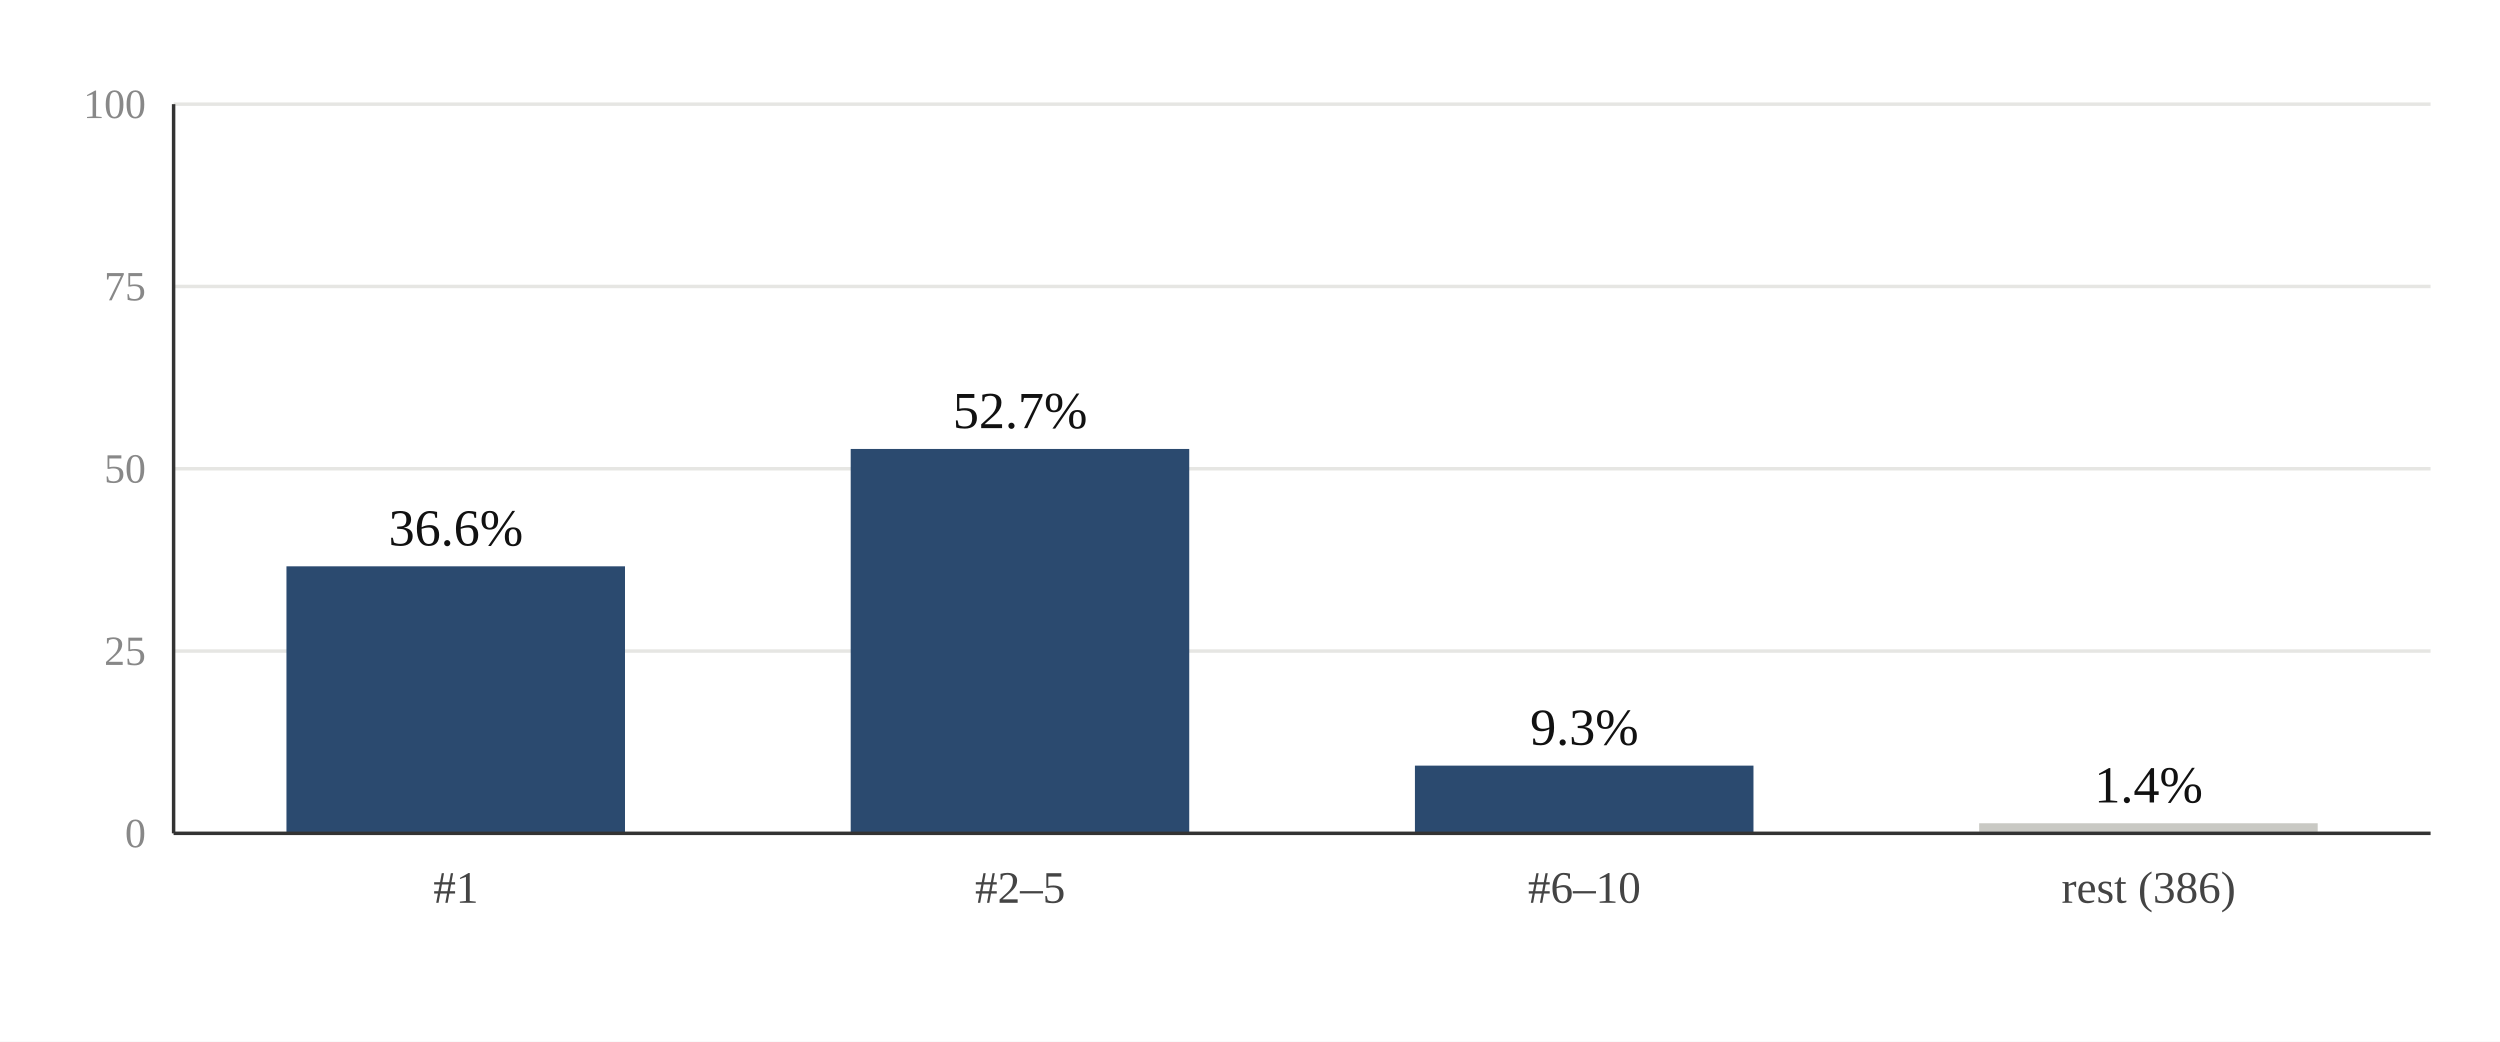
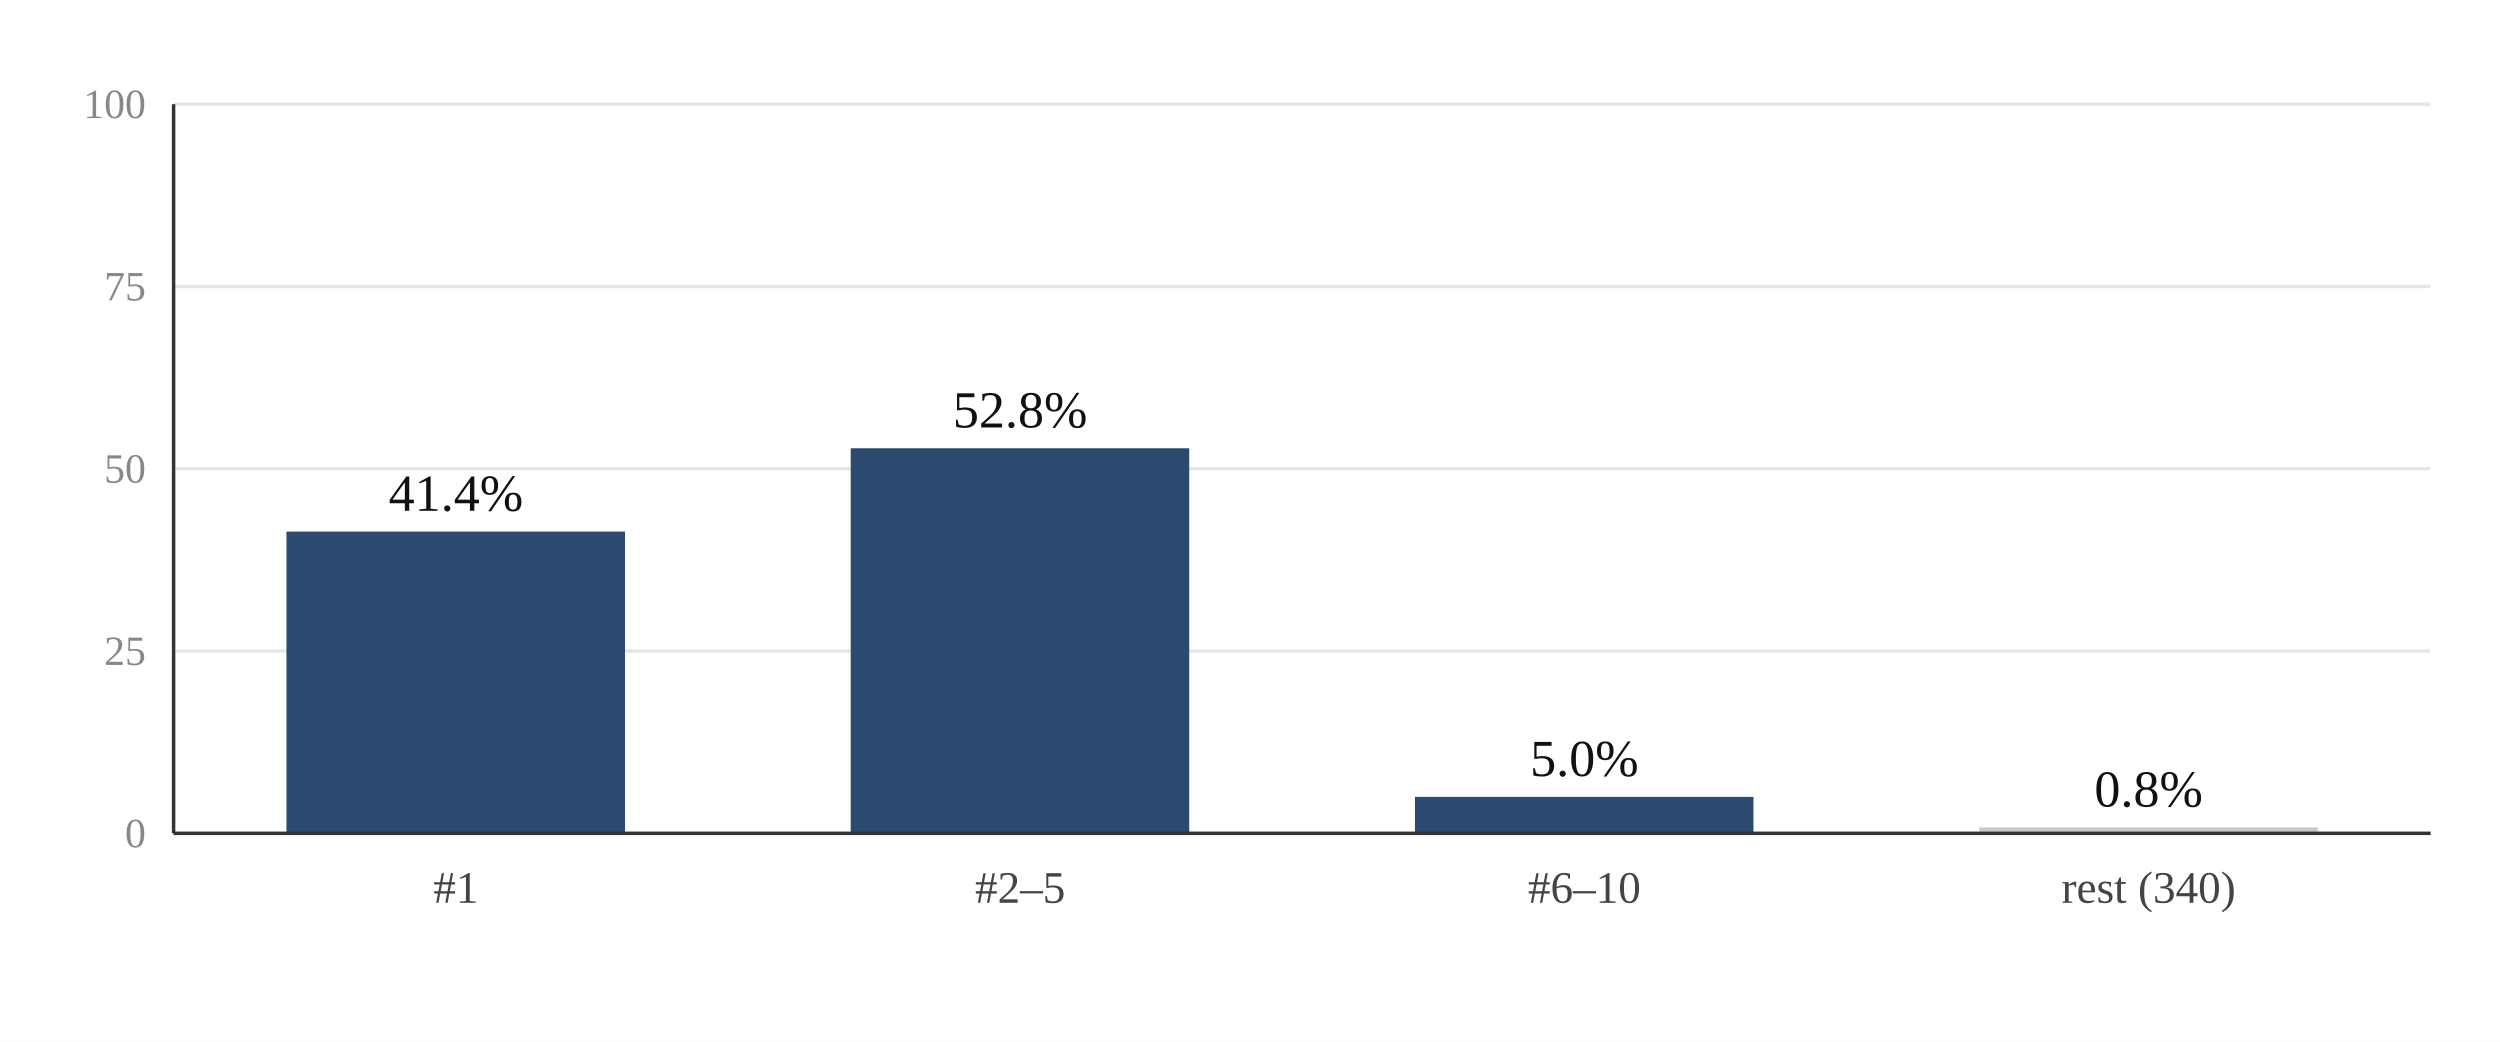
<svg xmlns="http://www.w3.org/2000/svg" viewBox="0 0 720 300" width="720" height="300" font-family="Georgia,'Times New Roman',serif">
  <rect width="720" height="300" fill="#ffffff" />
  <line x1="50" y1="240.0" x2="700" y2="240.0" stroke="#e6e6e3" />
  <text x="42" y="244.0" text-anchor="end" font-size="12" fill="#888">0</text>
  <line x1="50" y1="187.5" x2="700" y2="187.5" stroke="#e6e6e3" />
  <text x="42" y="191.5" text-anchor="end" font-size="12" fill="#888">25</text>
  <line x1="50" y1="135.0" x2="700" y2="135.0" stroke="#e6e6e3" />
  <text x="42" y="139.0" text-anchor="end" font-size="12" fill="#888">50</text>
  <line x1="50" y1="82.5" x2="700" y2="82.5" stroke="#e6e6e3" />
  <text x="42" y="86.5" text-anchor="end" font-size="12" fill="#888">75</text>
  <line x1="50" y1="30.0" x2="700" y2="30.0" stroke="#e6e6e3" />
  <text x="42" y="34.0" text-anchor="end" font-size="12" fill="#888">100</text>
-   <rect x="82.5" y="163.1" width="97.5" height="76.9" fill="#2b4a6f" />
-   <text x="131.3" y="157.1" text-anchor="middle" font-size="15" fill="#111">36.6%</text>
+   <rect x="82.5" y="153.1" width="97.5" height="86.9" fill="#2b4a6f" />
+   <text x="131.3" y="147.1" text-anchor="middle" font-size="15" fill="#111">41.4%</text>
  <text x="131.3" y="260.0" text-anchor="middle" font-size="13" fill="#444">#1</text>
-   <rect x="245.0" y="129.3" width="97.5" height="110.7" fill="#2b4a6f" />
-   <text x="293.8" y="123.3" text-anchor="middle" font-size="15" fill="#111">52.7%</text>
+   <rect x="245.0" y="129.1" width="97.5" height="110.9" fill="#2b4a6f" />
+   <text x="293.8" y="123.1" text-anchor="middle" font-size="15" fill="#111">52.8%</text>
  <text x="293.8" y="260.0" text-anchor="middle" font-size="13" fill="#444">#2–5</text>
-   <rect x="407.5" y="220.5" width="97.5" height="19.5" fill="#2b4a6f" />
-   <text x="456.3" y="214.5" text-anchor="middle" font-size="15" fill="#111">9.3%</text>
+   <rect x="407.5" y="229.5" width="97.5" height="10.5" fill="#2b4a6f" />
+   <text x="456.3" y="223.5" text-anchor="middle" font-size="15" fill="#111">5.0%</text>
  <text x="456.3" y="260.0" text-anchor="middle" font-size="13" fill="#444">#6–10</text>
-   <rect x="570.0" y="237.1" width="97.5" height="2.9" fill="#c9c9c4" />
-   <text x="618.8" y="231.1" text-anchor="middle" font-size="15" fill="#111">1.4%</text>
-   <text x="618.8" y="260.0" text-anchor="middle" font-size="13" fill="#444">rest (386)</text>
+   <rect x="570.0" y="238.3" width="97.5" height="1.7" fill="#c9c9c4" />
+   <text x="618.8" y="232.3" text-anchor="middle" font-size="15" fill="#111">0.8%</text>
+   <text x="618.8" y="260.0" text-anchor="middle" font-size="13" fill="#444">rest (340)</text>
  <line x1="50" y1="30" x2="50" y2="240" stroke="#333" />
  <line x1="50" y1="240" x2="700" y2="240" stroke="#333" />
</svg>
